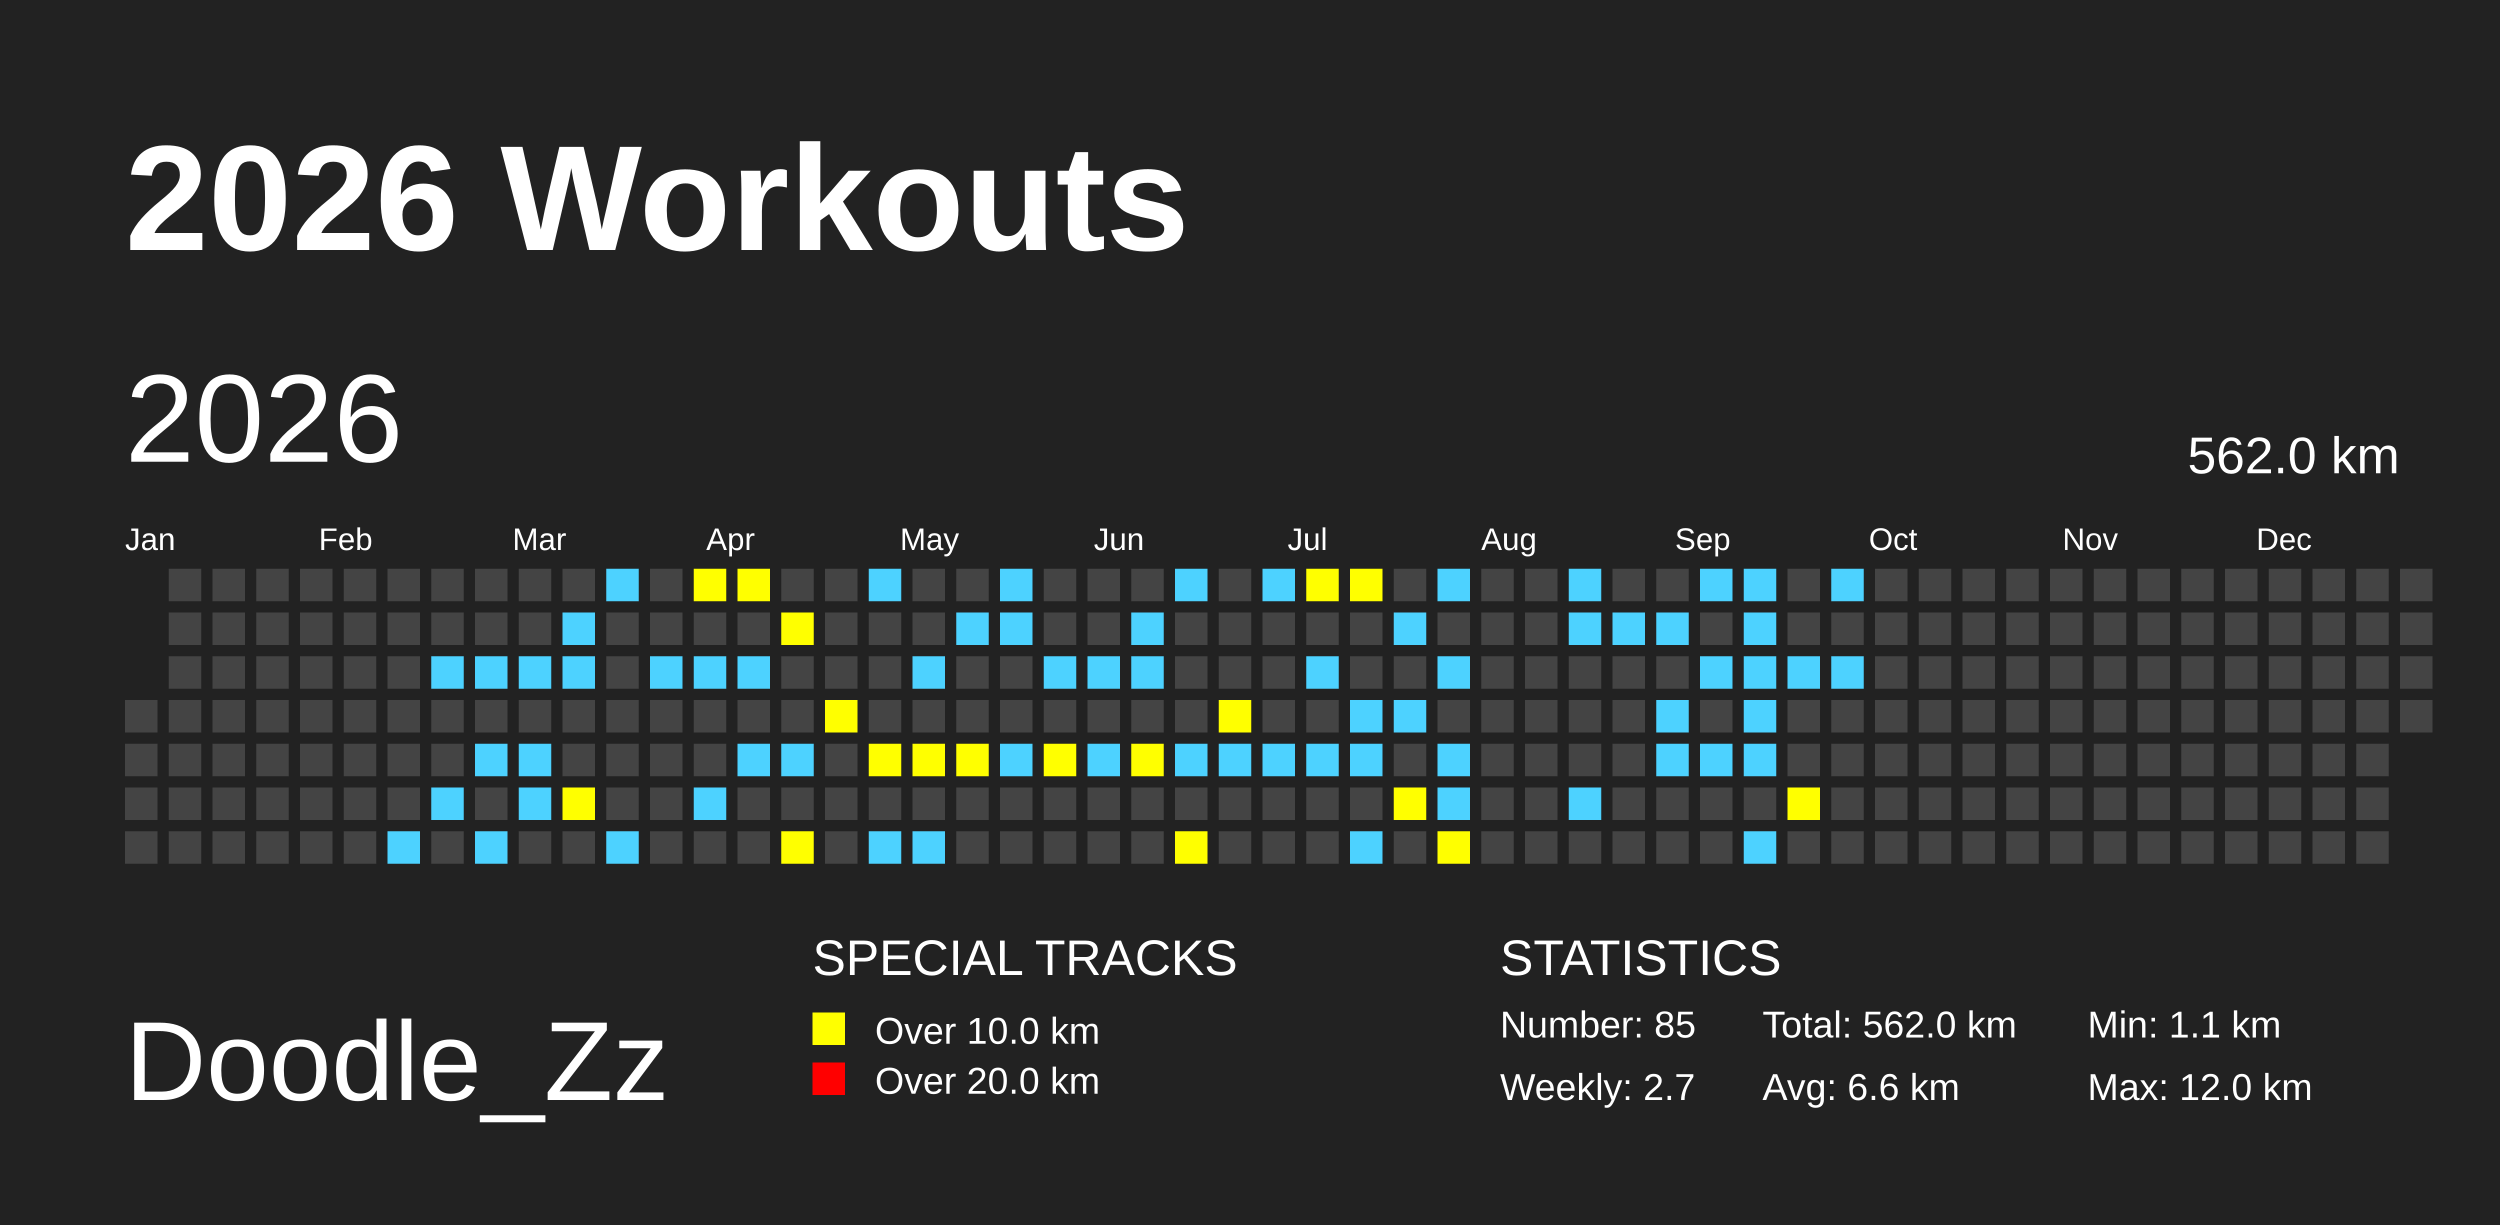
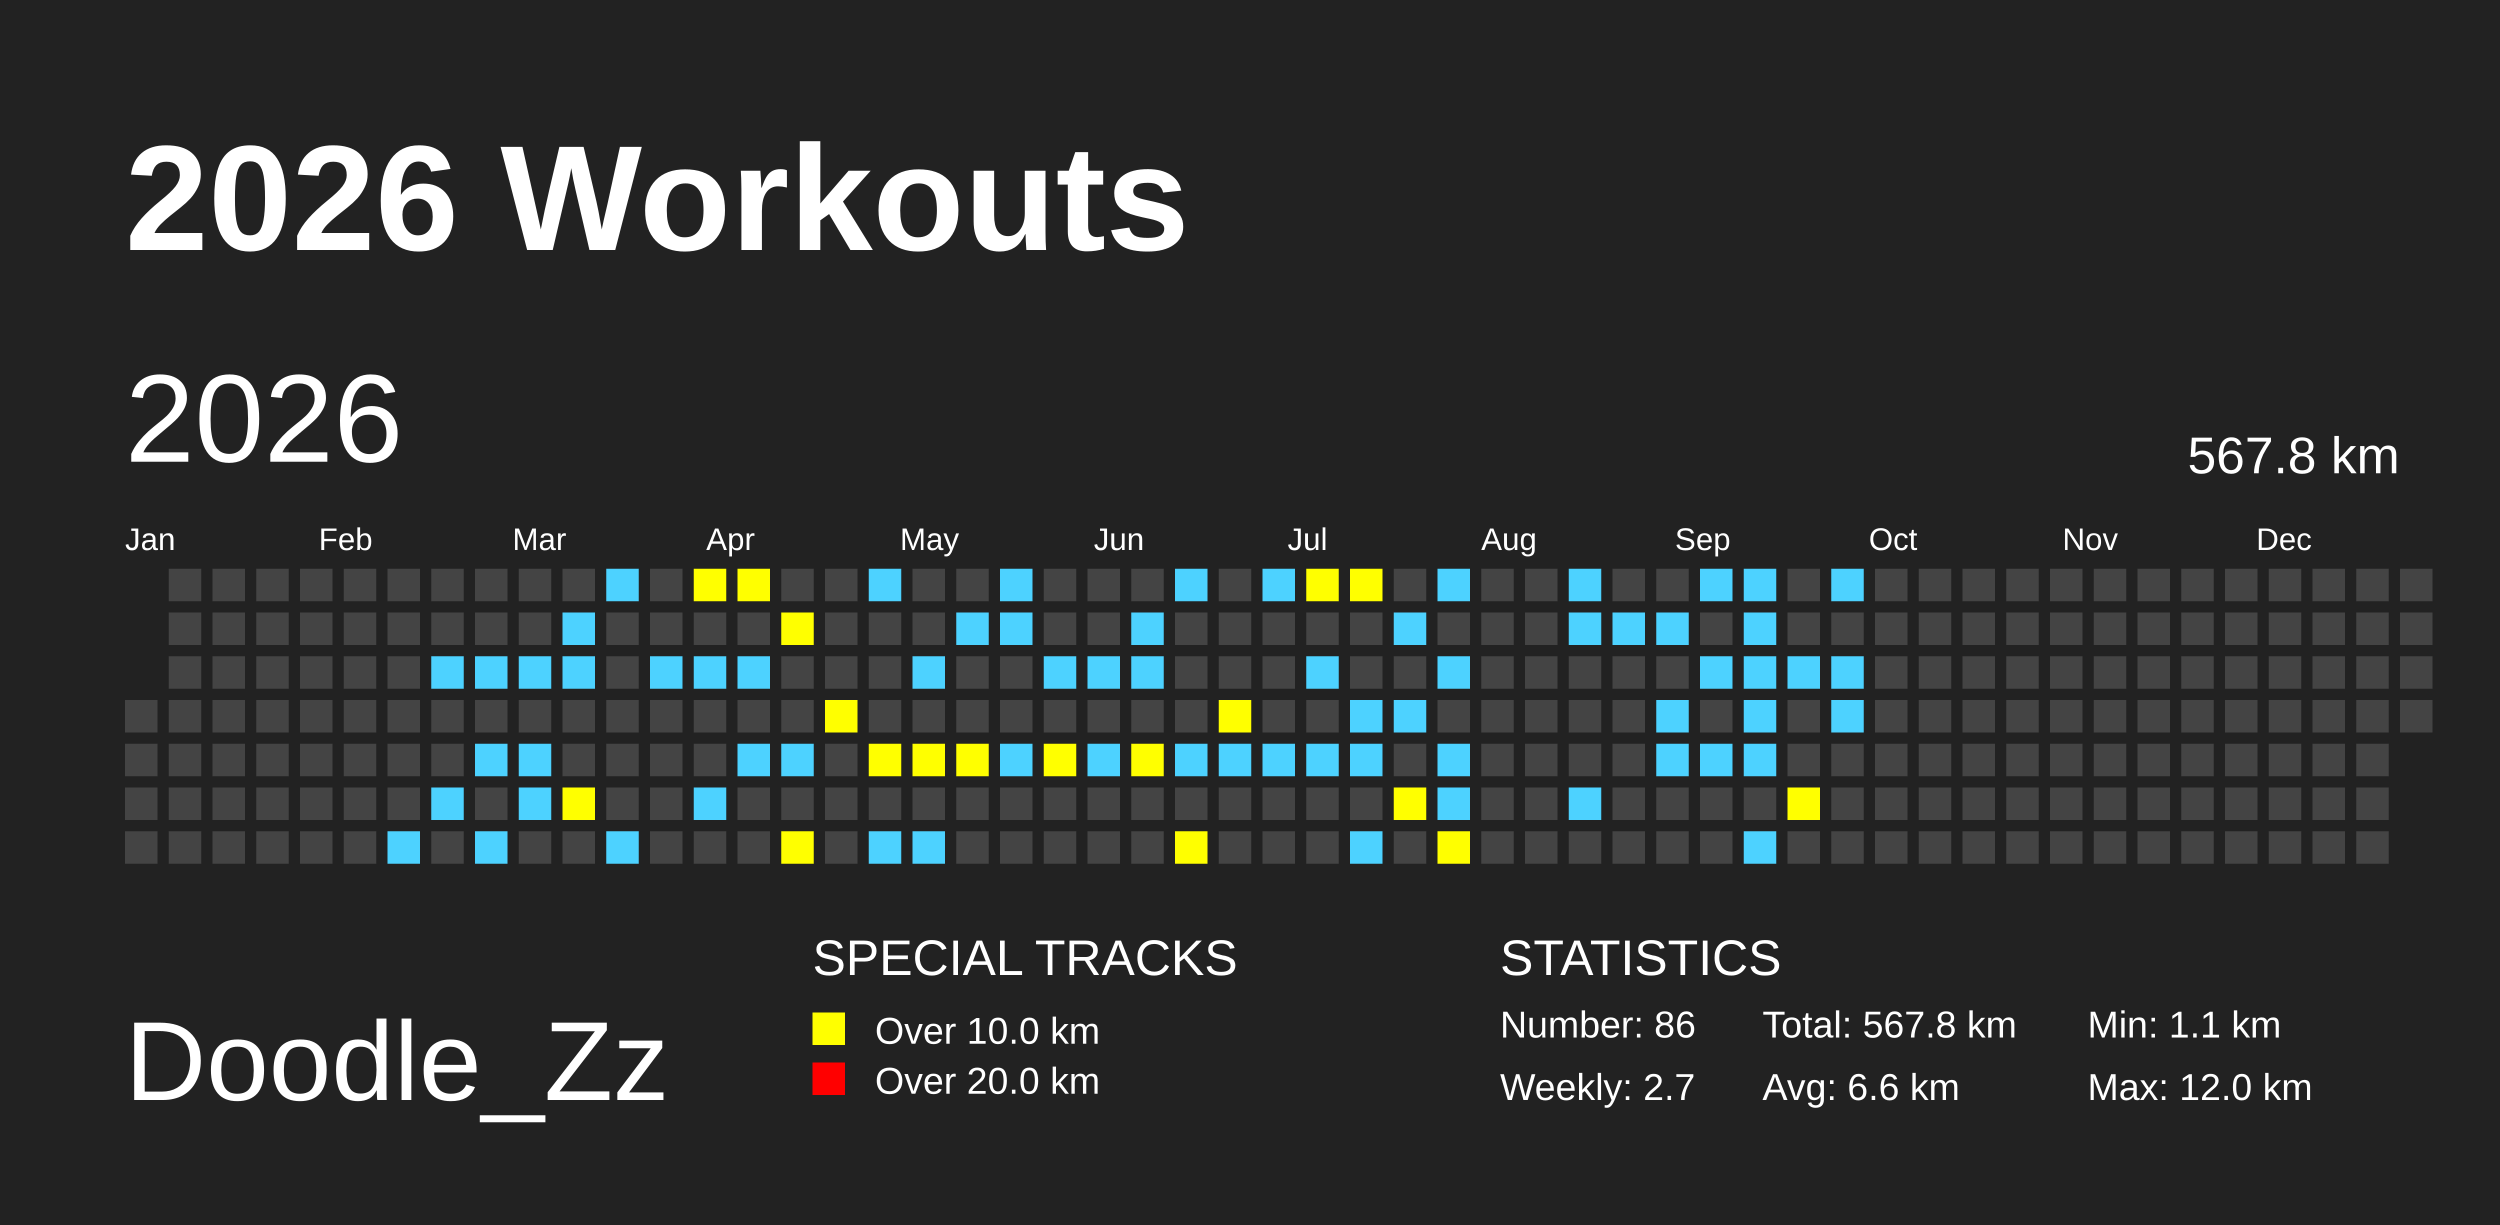
<svg xmlns="http://www.w3.org/2000/svg" baseProfile="full" height="98mm" version="1.1" viewBox="0,0,200,98" width="200mm">
  <defs>
    <pattern height="2" id="indoor-stripe" patternUnits="userSpaceOnUse" width="2">
      <line stroke="white" stroke-opacity="0.45" stroke-width="0.5" x1="0" x2="2" y1="2" y2="0" />
    </pattern>
  </defs>
  <rect fill="#222222" height="98" width="200" x="0" y="0" />
  <text fill="#FFFFFF" style="font-size:12px; font-family:Arial; font-weight:bold;" x="10" y="20">2026 Workouts</text>
  <text fill="#FFFFFF" style="font-size:9px; font-family:Arial" x="10" y="88">Doodle_Zz</text>
  <text fill="#FFFFFF" style="font-size:4px; font-family:Arial" x="65" y="78">SPECIAL TRACKS</text>
  <rect fill="yellow" height="2.6" width="2.6" x="65" y="81" />
  <text fill="#FFFFFF" style="font-size:3px; font-family:Arial" x="70" y="83.5">Over 10.0 km</text>
  <rect fill="red" height="2.6" width="2.6" x="65" y="85" />
  <text fill="#FFFFFF" style="font-size:3px; font-family:Arial" x="70" y="87.5">Over 20.0 km</text>
  <text fill="#FFFFFF" style="font-size:4px; font-family:Arial" x="120" y="78">STATISTICS</text>
-   <text fill="#FFFFFF" style="font-size:3px; font-family:Arial" x="120" y="83">Number: 85</text>
+   <text fill="#FFFFFF" style="font-size:3px; font-family:Arial" x="120" y="83">Number: 86</text>
  <text fill="#FFFFFF" style="font-size:3px; font-family:Arial" x="120" y="88">Weekly: 2.7</text>
-   <text fill="#FFFFFF" style="font-size:3px; font-family:Arial" x="141" y="83">Total: 562.0 km</text>
+   <text fill="#FFFFFF" style="font-size:3px; font-family:Arial" x="141" y="83">Total: 567.8 km</text>
  <text fill="#FFFFFF" style="font-size:3px; font-family:Arial" x="141" y="88">Avg: 6.6 km</text>
  <text fill="#FFFFFF" style="font-size:3px; font-family:Arial" x="167" y="83">Min: 1.1 km</text>
  <text fill="#FFFFFF" style="font-size:3px; font-family:Arial" x="167" y="88">Max: 12.0 km</text>
  <text dominant-baseline="hanging" fill="#FFFFFF" style="font-size:10.0px; font-family:Arial;" x="10" y="30">2026</text>
-   <text dominant-baseline="hanging" fill="#FFFFFF" style="font-size:4.125px; font-family:Arial;" x="175" y="35">562.0 km</text>
+   <text dominant-baseline="hanging" fill="#FFFFFF" style="font-size:4.125px; font-family:Arial;" x="175" y="35">567.8 km</text>
  <text fill="#FFFFFF" style="font-size:2.5px; font-family:Arial" x="10.0" y="44">Jan</text>
  <text fill="#FFFFFF" style="font-size:2.5px; font-family:Arial" x="25.5" y="44">Feb</text>
  <text fill="#FFFFFF" style="font-size:2.5px; font-family:Arial" x="41.0" y="44">Mar</text>
  <text fill="#FFFFFF" style="font-size:2.5px; font-family:Arial" x="56.5" y="44">Apr</text>
  <text fill="#FFFFFF" style="font-size:2.5px; font-family:Arial" x="72.0" y="44">May</text>
  <text fill="#FFFFFF" style="font-size:2.5px; font-family:Arial" x="87.5" y="44">Jun</text>
  <text fill="#FFFFFF" style="font-size:2.5px; font-family:Arial" x="103.0" y="44">Jul</text>
  <text fill="#FFFFFF" style="font-size:2.5px; font-family:Arial" x="118.5" y="44">Aug</text>
  <text fill="#FFFFFF" style="font-size:2.5px; font-family:Arial" x="134.0" y="44">Sep</text>
  <text fill="#FFFFFF" style="font-size:2.5px; font-family:Arial" x="149.5" y="44">Oct</text>
  <text fill="#FFFFFF" style="font-size:2.5px; font-family:Arial" x="165.0" y="44">Nov</text>
  <text fill="#FFFFFF" style="font-size:2.5px; font-family:Arial" x="180.5" y="44">Dec</text>
  <rect fill="#444444" height="2.6" width="2.6" x="10.0" y="56.0" />
  <rect fill="#444444" height="2.6" width="2.6" x="10.0" y="59.5" />
  <rect fill="#444444" height="2.6" width="2.6" x="10.0" y="63.0" />
  <rect fill="#444444" height="2.6" width="2.6" x="10.0" y="66.5" />
  <rect fill="#444444" height="2.6" width="2.6" x="13.5" y="45.5" />
  <rect fill="#444444" height="2.6" width="2.6" x="13.5" y="49.0" />
  <rect fill="#444444" height="2.6" width="2.6" x="13.5" y="52.5" />
  <rect fill="#444444" height="2.6" width="2.6" x="13.5" y="56.0" />
  <rect fill="#444444" height="2.6" width="2.6" x="13.5" y="59.5" />
  <rect fill="#444444" height="2.6" width="2.6" x="13.5" y="63.0" />
  <rect fill="#444444" height="2.6" width="2.6" x="13.5" y="66.5" />
  <rect fill="#444444" height="2.6" width="2.6" x="17.0" y="45.5" />
  <rect fill="#444444" height="2.6" width="2.6" x="17.0" y="49.0" />
  <rect fill="#444444" height="2.6" width="2.6" x="17.0" y="52.5" />
  <rect fill="#444444" height="2.6" width="2.6" x="17.0" y="56.0" />
  <rect fill="#444444" height="2.6" width="2.6" x="17.0" y="59.5" />
  <rect fill="#444444" height="2.6" width="2.6" x="17.0" y="63.0" />
  <rect fill="#444444" height="2.6" width="2.6" x="17.0" y="66.5" />
  <rect fill="#444444" height="2.6" width="2.6" x="20.5" y="45.5" />
  <rect fill="#444444" height="2.6" width="2.6" x="20.5" y="49.0" />
  <rect fill="#444444" height="2.6" width="2.6" x="20.5" y="52.5" />
  <rect fill="#444444" height="2.6" width="2.6" x="20.5" y="56.0" />
  <rect fill="#444444" height="2.6" width="2.6" x="20.5" y="59.5" />
  <rect fill="#444444" height="2.6" width="2.6" x="20.5" y="63.0" />
  <rect fill="#444444" height="2.6" width="2.6" x="20.5" y="66.5" />
  <rect fill="#444444" height="2.6" width="2.6" x="24.0" y="45.5" />
  <rect fill="#444444" height="2.6" width="2.6" x="24.0" y="49.0" />
  <rect fill="#444444" height="2.6" width="2.6" x="24.0" y="52.5" />
  <rect fill="#444444" height="2.6" width="2.6" x="24.0" y="56.0" />
  <rect fill="#444444" height="2.6" width="2.6" x="24.0" y="59.5" />
  <rect fill="#444444" height="2.6" width="2.6" x="24.0" y="63.0" />
  <rect fill="#444444" height="2.6" width="2.6" x="24.0" y="66.5" />
  <rect fill="#444444" height="2.6" width="2.6" x="27.5" y="45.5" />
  <rect fill="#444444" height="2.6" width="2.6" x="27.5" y="49.0" />
  <rect fill="#444444" height="2.6" width="2.6" x="27.5" y="52.5" />
  <rect fill="#444444" height="2.6" width="2.6" x="27.5" y="56.0" />
  <rect fill="#444444" height="2.6" width="2.6" x="27.5" y="59.5" />
  <rect fill="#444444" height="2.6" width="2.6" x="27.5" y="63.0" />
  <rect fill="#444444" height="2.6" width="2.6" x="27.5" y="66.5" />
  <rect fill="#444444" height="2.6" width="2.6" x="31.0" y="45.5" />
  <rect fill="#444444" height="2.6" width="2.6" x="31.0" y="49.0" />
  <rect fill="#444444" height="2.6" width="2.6" x="31.0" y="52.5" />
  <rect fill="#444444" height="2.6" width="2.6" x="31.0" y="56.0" />
  <rect fill="#444444" height="2.6" width="2.6" x="31.0" y="59.5" />
  <rect fill="#444444" height="2.6" width="2.6" x="31.0" y="63.0" />
  <rect fill="#4DD2FF" height="2.6" width="2.6" x="31.0" y="66.5" />
  <rect fill="#444444" height="2.6" width="2.6" x="34.5" y="45.5" />
  <rect fill="#444444" height="2.6" width="2.6" x="34.5" y="49.0" />
  <rect fill="#4DD2FF" height="2.6" width="2.6" x="34.5" y="52.5" />
  <rect fill="#444444" height="2.6" width="2.6" x="34.5" y="56.0" />
  <rect fill="#444444" height="2.6" width="2.6" x="34.5" y="59.5" />
  <rect fill="#4DD2FF" height="2.6" width="2.6" x="34.5" y="63.0" />
  <rect fill="#444444" height="2.6" width="2.6" x="34.5" y="66.5" />
  <rect fill="#444444" height="2.6" width="2.6" x="38.0" y="45.5" />
  <rect fill="#444444" height="2.6" width="2.6" x="38.0" y="49.0" />
  <rect fill="#4DD2FF" height="2.6" width="2.6" x="38.0" y="52.5" />
  <rect fill="#444444" height="2.6" width="2.6" x="38.0" y="56.0" />
  <rect fill="#4DD2FF" height="2.6" width="2.6" x="38.0" y="59.5" />
  <rect fill="#444444" height="2.6" width="2.6" x="38.0" y="63.0" />
  <rect fill="#4DD2FF" height="2.6" width="2.6" x="38.0" y="66.5" />
  <rect fill="#444444" height="2.6" width="2.6" x="41.5" y="45.5" />
  <rect fill="#444444" height="2.6" width="2.6" x="41.5" y="49.0" />
  <rect fill="#4DD2FF" height="2.6" width="2.6" x="41.5" y="52.5" />
  <rect fill="#444444" height="2.6" width="2.6" x="41.5" y="56.0" />
  <rect fill="#4DD2FF" height="2.6" width="2.6" x="41.5" y="59.5" />
  <rect fill="#4DD2FF" height="2.6" width="2.6" x="41.5" y="63.0" />
  <rect fill="#444444" height="2.6" width="2.6" x="41.5" y="66.5" />
  <rect fill="#444444" height="2.6" width="2.6" x="45.0" y="45.5" />
  <rect fill="#4DD2FF" height="2.6" width="2.6" x="45.0" y="49.0" />
  <rect fill="#4DD2FF" height="2.6" width="2.6" x="45.0" y="52.5" />
  <rect fill="#444444" height="2.6" width="2.6" x="45.0" y="56.0" />
  <rect fill="#444444" height="2.6" width="2.6" x="45.0" y="59.5" />
  <rect fill="yellow" height="2.6" width="2.6" x="45.0" y="63.0" />
  <rect fill="#444444" height="2.6" width="2.6" x="45.0" y="66.5" />
  <rect fill="#4DD2FF" height="2.6" width="2.6" x="48.5" y="45.5" />
  <rect fill="#444444" height="2.6" width="2.6" x="48.5" y="49.0" />
  <rect fill="#444444" height="2.6" width="2.6" x="48.5" y="52.5" />
  <rect fill="#444444" height="2.6" width="2.6" x="48.5" y="56.0" />
  <rect fill="#444444" height="2.6" width="2.6" x="48.5" y="59.5" />
  <rect fill="#444444" height="2.6" width="2.6" x="48.5" y="63.0" />
  <rect fill="#4DD2FF" height="2.6" width="2.6" x="48.5" y="66.5" />
  <rect fill="#444444" height="2.6" width="2.6" x="52.0" y="45.5" />
  <rect fill="#444444" height="2.6" width="2.6" x="52.0" y="49.0" />
  <rect fill="#4DD2FF" height="2.6" width="2.6" x="52.0" y="52.5" />
  <rect fill="#444444" height="2.6" width="2.6" x="52.0" y="56.0" />
  <rect fill="#444444" height="2.6" width="2.6" x="52.0" y="59.5" />
  <rect fill="#444444" height="2.6" width="2.6" x="52.0" y="63.0" />
  <rect fill="#444444" height="2.6" width="2.6" x="52.0" y="66.5" />
  <rect fill="yellow" height="2.6" width="2.6" x="55.5" y="45.5" />
  <rect fill="#444444" height="2.6" width="2.6" x="55.5" y="49.0" />
  <rect fill="#4DD2FF" height="2.6" width="2.6" x="55.5" y="52.5" />
  <rect fill="#444444" height="2.6" width="2.6" x="55.5" y="56.0" />
  <rect fill="#444444" height="2.6" width="2.6" x="55.5" y="59.5" />
  <rect fill="#4DD2FF" height="2.6" width="2.6" x="55.5" y="63.0" />
  <rect fill="#444444" height="2.6" width="2.6" x="55.5" y="66.5" />
  <rect fill="yellow" height="2.6" width="2.6" x="59.0" y="45.5" />
  <rect fill="#444444" height="2.6" width="2.6" x="59.0" y="49.0" />
  <rect fill="#4DD2FF" height="2.6" width="2.6" x="59.0" y="52.5" />
  <rect fill="#444444" height="2.6" width="2.6" x="59.0" y="56.0" />
  <rect fill="#4DD2FF" height="2.6" width="2.6" x="59.0" y="59.5" />
  <rect fill="#444444" height="2.6" width="2.6" x="59.0" y="63.0" />
  <rect fill="#444444" height="2.6" width="2.6" x="59.0" y="66.5" />
  <rect fill="#444444" height="2.6" width="2.6" x="62.5" y="45.5" />
  <rect fill="yellow" height="2.6" width="2.6" x="62.5" y="49.0" />
  <rect fill="#444444" height="2.6" width="2.6" x="62.5" y="52.5" />
  <rect fill="#444444" height="2.6" width="2.6" x="62.5" y="56.0" />
  <rect fill="#4DD2FF" height="2.6" width="2.6" x="62.5" y="59.5" />
  <rect fill="#444444" height="2.6" width="2.6" x="62.5" y="63.0" />
  <rect fill="yellow" height="2.6" width="2.6" x="62.5" y="66.5" />
  <rect fill="#444444" height="2.6" width="2.6" x="66.0" y="45.5" />
  <rect fill="#444444" height="2.6" width="2.6" x="66.0" y="49.0" />
  <rect fill="#444444" height="2.6" width="2.6" x="66.0" y="52.5" />
  <rect fill="yellow" height="2.6" width="2.6" x="66.0" y="56.0" />
  <rect fill="#444444" height="2.6" width="2.6" x="66.0" y="59.5" />
  <rect fill="#444444" height="2.6" width="2.6" x="66.0" y="63.0" />
  <rect fill="#444444" height="2.6" width="2.6" x="66.0" y="66.5" />
  <rect fill="#4DD2FF" height="2.6" width="2.6" x="69.5" y="45.5" />
  <rect fill="#444444" height="2.6" width="2.6" x="69.5" y="49.0" />
  <rect fill="#444444" height="2.6" width="2.6" x="69.5" y="52.5" />
  <rect fill="#444444" height="2.6" width="2.6" x="69.5" y="56.0" />
  <rect fill="yellow" height="2.6" width="2.6" x="69.5" y="59.5" />
  <rect fill="#444444" height="2.6" width="2.6" x="69.5" y="63.0" />
  <rect fill="#4DD2FF" height="2.6" width="2.6" x="69.5" y="66.5" />
  <rect fill="#444444" height="2.6" width="2.6" x="73.0" y="45.5" />
  <rect fill="#444444" height="2.6" width="2.6" x="73.0" y="49.0" />
  <rect fill="#4DD2FF" height="2.6" width="2.6" x="73.0" y="52.5" />
  <rect fill="#444444" height="2.6" width="2.6" x="73.0" y="56.0" />
  <rect fill="yellow" height="2.6" width="2.6" x="73.0" y="59.5" />
  <rect fill="#444444" height="2.6" width="2.6" x="73.0" y="63.0" />
  <rect fill="#4DD2FF" height="2.6" width="2.6" x="73.0" y="66.5" />
  <rect fill="#444444" height="2.6" width="2.6" x="76.5" y="45.5" />
  <rect fill="#4DD2FF" height="2.6" width="2.6" x="76.5" y="49.0" />
  <rect fill="#444444" height="2.6" width="2.6" x="76.5" y="52.5" />
  <rect fill="#444444" height="2.6" width="2.6" x="76.5" y="56.0" />
  <rect fill="yellow" height="2.6" width="2.6" x="76.5" y="59.5" />
  <rect fill="#444444" height="2.6" width="2.6" x="76.5" y="63.0" />
  <rect fill="#444444" height="2.6" width="2.6" x="76.5" y="66.5" />
  <rect fill="#4DD2FF" height="2.6" width="2.6" x="80.0" y="45.5" />
  <rect fill="#4DD2FF" height="2.6" width="2.6" x="80.0" y="49.0" />
  <rect fill="#444444" height="2.6" width="2.6" x="80.0" y="52.5" />
  <rect fill="#444444" height="2.6" width="2.6" x="80.0" y="56.0" />
  <rect fill="#4DD2FF" height="2.6" width="2.6" x="80.0" y="59.5" />
  <rect fill="#444444" height="2.6" width="2.6" x="80.0" y="63.0" />
  <rect fill="#444444" height="2.6" width="2.6" x="80.0" y="66.5" />
  <rect fill="#444444" height="2.6" width="2.6" x="83.5" y="45.5" />
  <rect fill="#444444" height="2.6" width="2.6" x="83.5" y="49.0" />
  <rect fill="#4DD2FF" height="2.6" width="2.6" x="83.5" y="52.5" />
  <rect fill="#444444" height="2.6" width="2.6" x="83.5" y="56.0" />
  <rect fill="yellow" height="2.6" width="2.6" x="83.5" y="59.5" />
  <rect fill="#444444" height="2.6" width="2.6" x="83.5" y="63.0" />
  <rect fill="#444444" height="2.6" width="2.6" x="83.5" y="66.5" />
  <rect fill="#444444" height="2.6" width="2.6" x="87.0" y="45.5" />
  <rect fill="#444444" height="2.6" width="2.6" x="87.0" y="49.0" />
  <rect fill="#4DD2FF" height="2.6" width="2.6" x="87.0" y="52.5" />
  <rect fill="#444444" height="2.6" width="2.6" x="87.0" y="56.0" />
  <rect fill="#4DD2FF" height="2.6" width="2.6" x="87.0" y="59.5" />
  <rect fill="#444444" height="2.6" width="2.6" x="87.0" y="63.0" />
  <rect fill="#444444" height="2.6" width="2.6" x="87.0" y="66.5" />
  <rect fill="#444444" height="2.6" width="2.6" x="90.5" y="45.5" />
  <rect fill="#4DD2FF" height="2.6" width="2.6" x="90.5" y="49.0" />
  <rect fill="#4DD2FF" height="2.6" width="2.6" x="90.5" y="52.5" />
  <rect fill="#444444" height="2.6" width="2.6" x="90.5" y="56.0" />
  <rect fill="yellow" height="2.6" width="2.6" x="90.5" y="59.5" />
  <rect fill="#444444" height="2.6" width="2.6" x="90.5" y="63.0" />
  <rect fill="#444444" height="2.6" width="2.6" x="90.5" y="66.5" />
  <rect fill="#4DD2FF" height="2.6" width="2.6" x="94.0" y="45.5" />
  <rect fill="#444444" height="2.6" width="2.6" x="94.0" y="49.0" />
  <rect fill="#444444" height="2.6" width="2.6" x="94.0" y="52.5" />
  <rect fill="#444444" height="2.6" width="2.6" x="94.0" y="56.0" />
  <rect fill="#4DD2FF" height="2.6" width="2.6" x="94.0" y="59.5" />
  <rect fill="#444444" height="2.6" width="2.6" x="94.0" y="63.0" />
  <rect fill="yellow" height="2.6" width="2.6" x="94.0" y="66.5" />
  <rect fill="#444444" height="2.6" width="2.6" x="97.5" y="45.5" />
  <rect fill="#444444" height="2.6" width="2.6" x="97.5" y="49.0" />
  <rect fill="#444444" height="2.6" width="2.6" x="97.5" y="52.5" />
  <rect fill="yellow" height="2.6" width="2.6" x="97.5" y="56.0" />
  <rect fill="#4DD2FF" height="2.6" width="2.6" x="97.5" y="59.5" />
  <rect fill="#444444" height="2.6" width="2.6" x="97.5" y="63.0" />
  <rect fill="#444444" height="2.6" width="2.6" x="97.5" y="66.5" />
  <rect fill="#4DD2FF" height="2.6" width="2.6" x="101.0" y="45.5" />
  <rect fill="#444444" height="2.6" width="2.6" x="101.0" y="49.0" />
  <rect fill="#444444" height="2.6" width="2.6" x="101.0" y="52.5" />
  <rect fill="#444444" height="2.6" width="2.6" x="101.0" y="56.0" />
  <rect fill="#4DD2FF" height="2.6" width="2.6" x="101.0" y="59.5" />
  <rect fill="#444444" height="2.6" width="2.6" x="101.0" y="63.0" />
  <rect fill="#444444" height="2.6" width="2.6" x="101.0" y="66.5" />
  <rect fill="yellow" height="2.6" width="2.6" x="104.5" y="45.5" />
  <rect fill="#444444" height="2.6" width="2.6" x="104.5" y="49.0" />
  <rect fill="#4DD2FF" height="2.6" width="2.6" x="104.5" y="52.5" />
  <rect fill="#444444" height="2.6" width="2.6" x="104.5" y="56.0" />
  <rect fill="#4DD2FF" height="2.6" width="2.6" x="104.5" y="59.5" />
  <rect fill="#444444" height="2.6" width="2.6" x="104.5" y="63.0" />
  <rect fill="#444444" height="2.6" width="2.6" x="104.5" y="66.5" />
  <rect fill="yellow" height="2.6" width="2.6" x="108.0" y="45.5" />
  <rect fill="#444444" height="2.6" width="2.6" x="108.0" y="49.0" />
  <rect fill="#444444" height="2.6" width="2.6" x="108.0" y="52.5" />
  <rect fill="#4DD2FF" height="2.6" width="2.6" x="108.0" y="56.0" />
  <rect fill="#4DD2FF" height="2.6" width="2.6" x="108.0" y="59.5" />
  <rect fill="#444444" height="2.6" width="2.6" x="108.0" y="63.0" />
  <rect fill="#4DD2FF" height="2.6" width="2.6" x="108.0" y="66.5" />
  <rect fill="#444444" height="2.6" width="2.6" x="111.5" y="45.5" />
  <rect fill="#4DD2FF" height="2.6" width="2.6" x="111.5" y="49.0" />
  <rect fill="#444444" height="2.6" width="2.6" x="111.5" y="52.5" />
  <rect fill="#4DD2FF" height="2.6" width="2.6" x="111.5" y="56.0" />
  <rect fill="#444444" height="2.6" width="2.6" x="111.5" y="59.5" />
  <rect fill="yellow" height="2.6" width="2.6" x="111.5" y="63.0" />
  <rect fill="#444444" height="2.6" width="2.6" x="111.5" y="66.5" />
  <rect fill="#4DD2FF" height="2.6" width="2.6" x="115.0" y="45.5" />
  <rect fill="#444444" height="2.6" width="2.6" x="115.0" y="49.0" />
  <rect fill="#4DD2FF" height="2.6" width="2.6" x="115.0" y="52.5" />
  <rect fill="#444444" height="2.6" width="2.6" x="115.0" y="56.0" />
  <rect fill="#4DD2FF" height="2.6" width="2.6" x="115.0" y="59.5" />
  <rect fill="#4DD2FF" height="2.6" width="2.6" x="115.0" y="63.0" />
  <rect fill="yellow" height="2.6" width="2.6" x="115.0" y="66.5" />
  <rect fill="#444444" height="2.6" width="2.6" x="118.5" y="45.5" />
  <rect fill="#444444" height="2.6" width="2.6" x="118.5" y="49.0" />
  <rect fill="#444444" height="2.6" width="2.6" x="118.5" y="52.5" />
  <rect fill="#444444" height="2.6" width="2.6" x="118.5" y="56.0" />
  <rect fill="#444444" height="2.6" width="2.6" x="118.5" y="59.5" />
  <rect fill="#444444" height="2.6" width="2.6" x="118.5" y="63.0" />
  <rect fill="#444444" height="2.6" width="2.6" x="118.5" y="66.5" />
  <rect fill="#444444" height="2.6" width="2.6" x="122.0" y="45.5" />
  <rect fill="#444444" height="2.6" width="2.6" x="122.0" y="49.0" />
  <rect fill="#444444" height="2.6" width="2.6" x="122.0" y="52.5" />
  <rect fill="#444444" height="2.6" width="2.6" x="122.0" y="56.0" />
  <rect fill="#444444" height="2.6" width="2.6" x="122.0" y="59.5" />
  <rect fill="#444444" height="2.6" width="2.6" x="122.0" y="63.0" />
  <rect fill="#444444" height="2.6" width="2.6" x="122.0" y="66.5" />
  <rect fill="#4DD2FF" height="2.6" width="2.6" x="125.5" y="45.5" />
  <rect fill="#4DD2FF" height="2.6" width="2.6" x="125.5" y="49.0" />
  <rect fill="#444444" height="2.6" width="2.6" x="125.5" y="52.5" />
  <rect fill="#444444" height="2.6" width="2.6" x="125.5" y="56.0" />
  <rect fill="#444444" height="2.6" width="2.6" x="125.5" y="59.5" />
  <rect fill="#4DD2FF" height="2.6" width="2.6" x="125.5" y="63.0" />
  <rect fill="#444444" height="2.6" width="2.6" x="125.5" y="66.5" />
  <rect fill="#444444" height="2.6" width="2.6" x="129.0" y="45.5" />
  <rect fill="#4DD2FF" height="2.6" width="2.6" x="129.0" y="49.0" />
  <rect fill="#444444" height="2.6" width="2.6" x="129.0" y="52.5" />
  <rect fill="#444444" height="2.6" width="2.6" x="129.0" y="56.0" />
  <rect fill="#444444" height="2.6" width="2.6" x="129.0" y="59.5" />
  <rect fill="#444444" height="2.6" width="2.6" x="129.0" y="63.0" />
  <rect fill="#444444" height="2.6" width="2.6" x="129.0" y="66.5" />
  <rect fill="#444444" height="2.6" width="2.6" x="132.5" y="45.5" />
  <rect fill="#4DD2FF" height="2.6" width="2.6" x="132.5" y="49.0" />
  <rect fill="#444444" height="2.6" width="2.6" x="132.5" y="52.5" />
  <rect fill="#4DD2FF" height="2.6" width="2.6" x="132.5" y="56.0" />
  <rect fill="#4DD2FF" height="2.6" width="2.6" x="132.5" y="59.5" />
  <rect fill="#444444" height="2.6" width="2.6" x="132.5" y="63.0" />
  <rect fill="#444444" height="2.6" width="2.6" x="132.5" y="66.5" />
  <rect fill="#4DD2FF" height="2.6" width="2.6" x="136.0" y="45.5" />
  <rect fill="#444444" height="2.6" width="2.6" x="136.0" y="49.0" />
  <rect fill="#4DD2FF" height="2.6" width="2.6" x="136.0" y="52.5" />
  <rect fill="#444444" height="2.6" width="2.6" x="136.0" y="56.0" />
  <rect fill="#4DD2FF" height="2.6" width="2.6" x="136.0" y="59.5" />
  <rect fill="#444444" height="2.6" width="2.6" x="136.0" y="63.0" />
  <rect fill="#444444" height="2.6" width="2.6" x="136.0" y="66.5" />
  <rect fill="#4DD2FF" height="2.6" width="2.6" x="139.5" y="45.5" />
  <rect fill="#4DD2FF" height="2.6" width="2.6" x="139.5" y="49.0" />
  <rect fill="#4DD2FF" height="2.6" width="2.6" x="139.5" y="52.5" />
  <rect fill="#4DD2FF" height="2.6" width="2.6" x="139.5" y="56.0" />
  <rect fill="#4DD2FF" height="2.6" width="2.6" x="139.5" y="59.5" />
  <rect fill="#444444" height="2.6" width="2.6" x="139.5" y="63.0" />
  <rect fill="#4DD2FF" height="2.6" width="2.6" x="139.5" y="66.5" />
  <rect fill="#444444" height="2.6" width="2.6" x="143.0" y="45.5" />
  <rect fill="#444444" height="2.6" width="2.6" x="143.0" y="49.0" />
  <rect fill="#4DD2FF" height="2.6" width="2.6" x="143.0" y="52.5" />
  <rect fill="#444444" height="2.6" width="2.6" x="143.0" y="56.0" />
  <rect fill="#444444" height="2.6" width="2.6" x="143.0" y="59.5" />
  <rect fill="yellow" height="2.6" width="2.6" x="143.0" y="63.0" />
  <rect fill="#444444" height="2.6" width="2.6" x="143.0" y="66.5" />
  <rect fill="#4DD2FF" height="2.6" width="2.6" x="146.5" y="45.5" />
  <rect fill="#444444" height="2.6" width="2.6" x="146.5" y="49.0" />
  <rect fill="#4DD2FF" height="2.6" width="2.6" x="146.5" y="52.5" />
-   <rect fill="#444444" height="2.6" width="2.6" x="146.5" y="56.0" />
+   <rect fill="#4DD2FF" height="2.6" width="2.6" x="146.5" y="56.0" />
  <rect fill="#444444" height="2.6" width="2.6" x="146.5" y="59.5" />
  <rect fill="#444444" height="2.6" width="2.6" x="146.5" y="63.0" />
  <rect fill="#444444" height="2.6" width="2.6" x="146.5" y="66.5" />
  <rect fill="#444444" height="2.6" width="2.6" x="150.0" y="45.5" />
  <rect fill="#444444" height="2.6" width="2.6" x="150.0" y="49.0" />
  <rect fill="#444444" height="2.6" width="2.6" x="150.0" y="52.5" />
  <rect fill="#444444" height="2.6" width="2.6" x="150.0" y="56.0" />
  <rect fill="#444444" height="2.6" width="2.6" x="150.0" y="59.5" />
  <rect fill="#444444" height="2.6" width="2.6" x="150.0" y="63.0" />
  <rect fill="#444444" height="2.6" width="2.6" x="150.0" y="66.5" />
  <rect fill="#444444" height="2.6" width="2.6" x="153.5" y="45.5" />
  <rect fill="#444444" height="2.6" width="2.6" x="153.5" y="49.0" />
  <rect fill="#444444" height="2.6" width="2.6" x="153.5" y="52.5" />
  <rect fill="#444444" height="2.6" width="2.6" x="153.5" y="56.0" />
  <rect fill="#444444" height="2.6" width="2.6" x="153.5" y="59.5" />
  <rect fill="#444444" height="2.6" width="2.6" x="153.5" y="63.0" />
  <rect fill="#444444" height="2.6" width="2.6" x="153.5" y="66.5" />
  <rect fill="#444444" height="2.6" width="2.6" x="157.0" y="45.5" />
  <rect fill="#444444" height="2.6" width="2.6" x="157.0" y="49.0" />
  <rect fill="#444444" height="2.6" width="2.6" x="157.0" y="52.5" />
  <rect fill="#444444" height="2.6" width="2.6" x="157.0" y="56.0" />
  <rect fill="#444444" height="2.6" width="2.6" x="157.0" y="59.5" />
  <rect fill="#444444" height="2.6" width="2.6" x="157.0" y="63.0" />
  <rect fill="#444444" height="2.6" width="2.6" x="157.0" y="66.5" />
  <rect fill="#444444" height="2.6" width="2.6" x="160.5" y="45.5" />
  <rect fill="#444444" height="2.6" width="2.6" x="160.5" y="49.0" />
  <rect fill="#444444" height="2.6" width="2.6" x="160.5" y="52.5" />
  <rect fill="#444444" height="2.6" width="2.6" x="160.5" y="56.0" />
  <rect fill="#444444" height="2.6" width="2.6" x="160.5" y="59.5" />
  <rect fill="#444444" height="2.6" width="2.6" x="160.5" y="63.0" />
  <rect fill="#444444" height="2.6" width="2.6" x="160.5" y="66.5" />
  <rect fill="#444444" height="2.6" width="2.6" x="164.0" y="45.5" />
  <rect fill="#444444" height="2.6" width="2.6" x="164.0" y="49.0" />
  <rect fill="#444444" height="2.6" width="2.6" x="164.0" y="52.5" />
  <rect fill="#444444" height="2.6" width="2.6" x="164.0" y="56.0" />
  <rect fill="#444444" height="2.6" width="2.6" x="164.0" y="59.5" />
  <rect fill="#444444" height="2.6" width="2.6" x="164.0" y="63.0" />
  <rect fill="#444444" height="2.6" width="2.6" x="164.0" y="66.5" />
  <rect fill="#444444" height="2.6" width="2.6" x="167.5" y="45.5" />
  <rect fill="#444444" height="2.6" width="2.6" x="167.5" y="49.0" />
  <rect fill="#444444" height="2.6" width="2.6" x="167.5" y="52.5" />
  <rect fill="#444444" height="2.6" width="2.6" x="167.5" y="56.0" />
  <rect fill="#444444" height="2.6" width="2.6" x="167.5" y="59.5" />
  <rect fill="#444444" height="2.6" width="2.6" x="167.5" y="63.0" />
  <rect fill="#444444" height="2.6" width="2.6" x="167.5" y="66.5" />
  <rect fill="#444444" height="2.6" width="2.6" x="171.0" y="45.5" />
  <rect fill="#444444" height="2.6" width="2.6" x="171.0" y="49.0" />
  <rect fill="#444444" height="2.6" width="2.6" x="171.0" y="52.5" />
  <rect fill="#444444" height="2.6" width="2.6" x="171.0" y="56.0" />
  <rect fill="#444444" height="2.6" width="2.6" x="171.0" y="59.5" />
  <rect fill="#444444" height="2.6" width="2.6" x="171.0" y="63.0" />
  <rect fill="#444444" height="2.6" width="2.6" x="171.0" y="66.5" />
  <rect fill="#444444" height="2.6" width="2.6" x="174.5" y="45.5" />
  <rect fill="#444444" height="2.6" width="2.6" x="174.5" y="49.0" />
  <rect fill="#444444" height="2.6" width="2.6" x="174.5" y="52.5" />
  <rect fill="#444444" height="2.6" width="2.6" x="174.5" y="56.0" />
  <rect fill="#444444" height="2.6" width="2.6" x="174.5" y="59.5" />
  <rect fill="#444444" height="2.6" width="2.6" x="174.5" y="63.0" />
  <rect fill="#444444" height="2.6" width="2.6" x="174.5" y="66.5" />
  <rect fill="#444444" height="2.6" width="2.6" x="178.0" y="45.5" />
  <rect fill="#444444" height="2.6" width="2.6" x="178.0" y="49.0" />
  <rect fill="#444444" height="2.6" width="2.6" x="178.0" y="52.5" />
  <rect fill="#444444" height="2.6" width="2.6" x="178.0" y="56.0" />
  <rect fill="#444444" height="2.6" width="2.6" x="178.0" y="59.5" />
  <rect fill="#444444" height="2.6" width="2.6" x="178.0" y="63.0" />
  <rect fill="#444444" height="2.6" width="2.6" x="178.0" y="66.5" />
  <rect fill="#444444" height="2.6" width="2.6" x="181.5" y="45.5" />
  <rect fill="#444444" height="2.6" width="2.6" x="181.5" y="49.0" />
  <rect fill="#444444" height="2.6" width="2.6" x="181.5" y="52.5" />
  <rect fill="#444444" height="2.6" width="2.6" x="181.5" y="56.0" />
  <rect fill="#444444" height="2.6" width="2.6" x="181.5" y="59.5" />
  <rect fill="#444444" height="2.6" width="2.6" x="181.5" y="63.0" />
  <rect fill="#444444" height="2.6" width="2.6" x="181.5" y="66.5" />
  <rect fill="#444444" height="2.6" width="2.6" x="185.0" y="45.5" />
  <rect fill="#444444" height="2.6" width="2.6" x="185.0" y="49.0" />
  <rect fill="#444444" height="2.6" width="2.6" x="185.0" y="52.5" />
  <rect fill="#444444" height="2.6" width="2.6" x="185.0" y="56.0" />
  <rect fill="#444444" height="2.6" width="2.6" x="185.0" y="59.5" />
  <rect fill="#444444" height="2.6" width="2.6" x="185.0" y="63.0" />
  <rect fill="#444444" height="2.6" width="2.6" x="185.0" y="66.5" />
  <rect fill="#444444" height="2.6" width="2.6" x="188.5" y="45.5" />
  <rect fill="#444444" height="2.6" width="2.6" x="188.5" y="49.0" />
  <rect fill="#444444" height="2.6" width="2.6" x="188.5" y="52.5" />
  <rect fill="#444444" height="2.6" width="2.6" x="188.5" y="56.0" />
  <rect fill="#444444" height="2.6" width="2.6" x="188.5" y="59.5" />
  <rect fill="#444444" height="2.6" width="2.6" x="188.5" y="63.0" />
  <rect fill="#444444" height="2.6" width="2.6" x="188.5" y="66.5" />
  <rect fill="#444444" height="2.6" width="2.6" x="192.0" y="45.5" />
  <rect fill="#444444" height="2.6" width="2.6" x="192.0" y="49.0" />
  <rect fill="#444444" height="2.6" width="2.6" x="192.0" y="52.5" />
  <rect fill="#444444" height="2.6" width="2.6" x="192.0" y="56.0" />
</svg>
